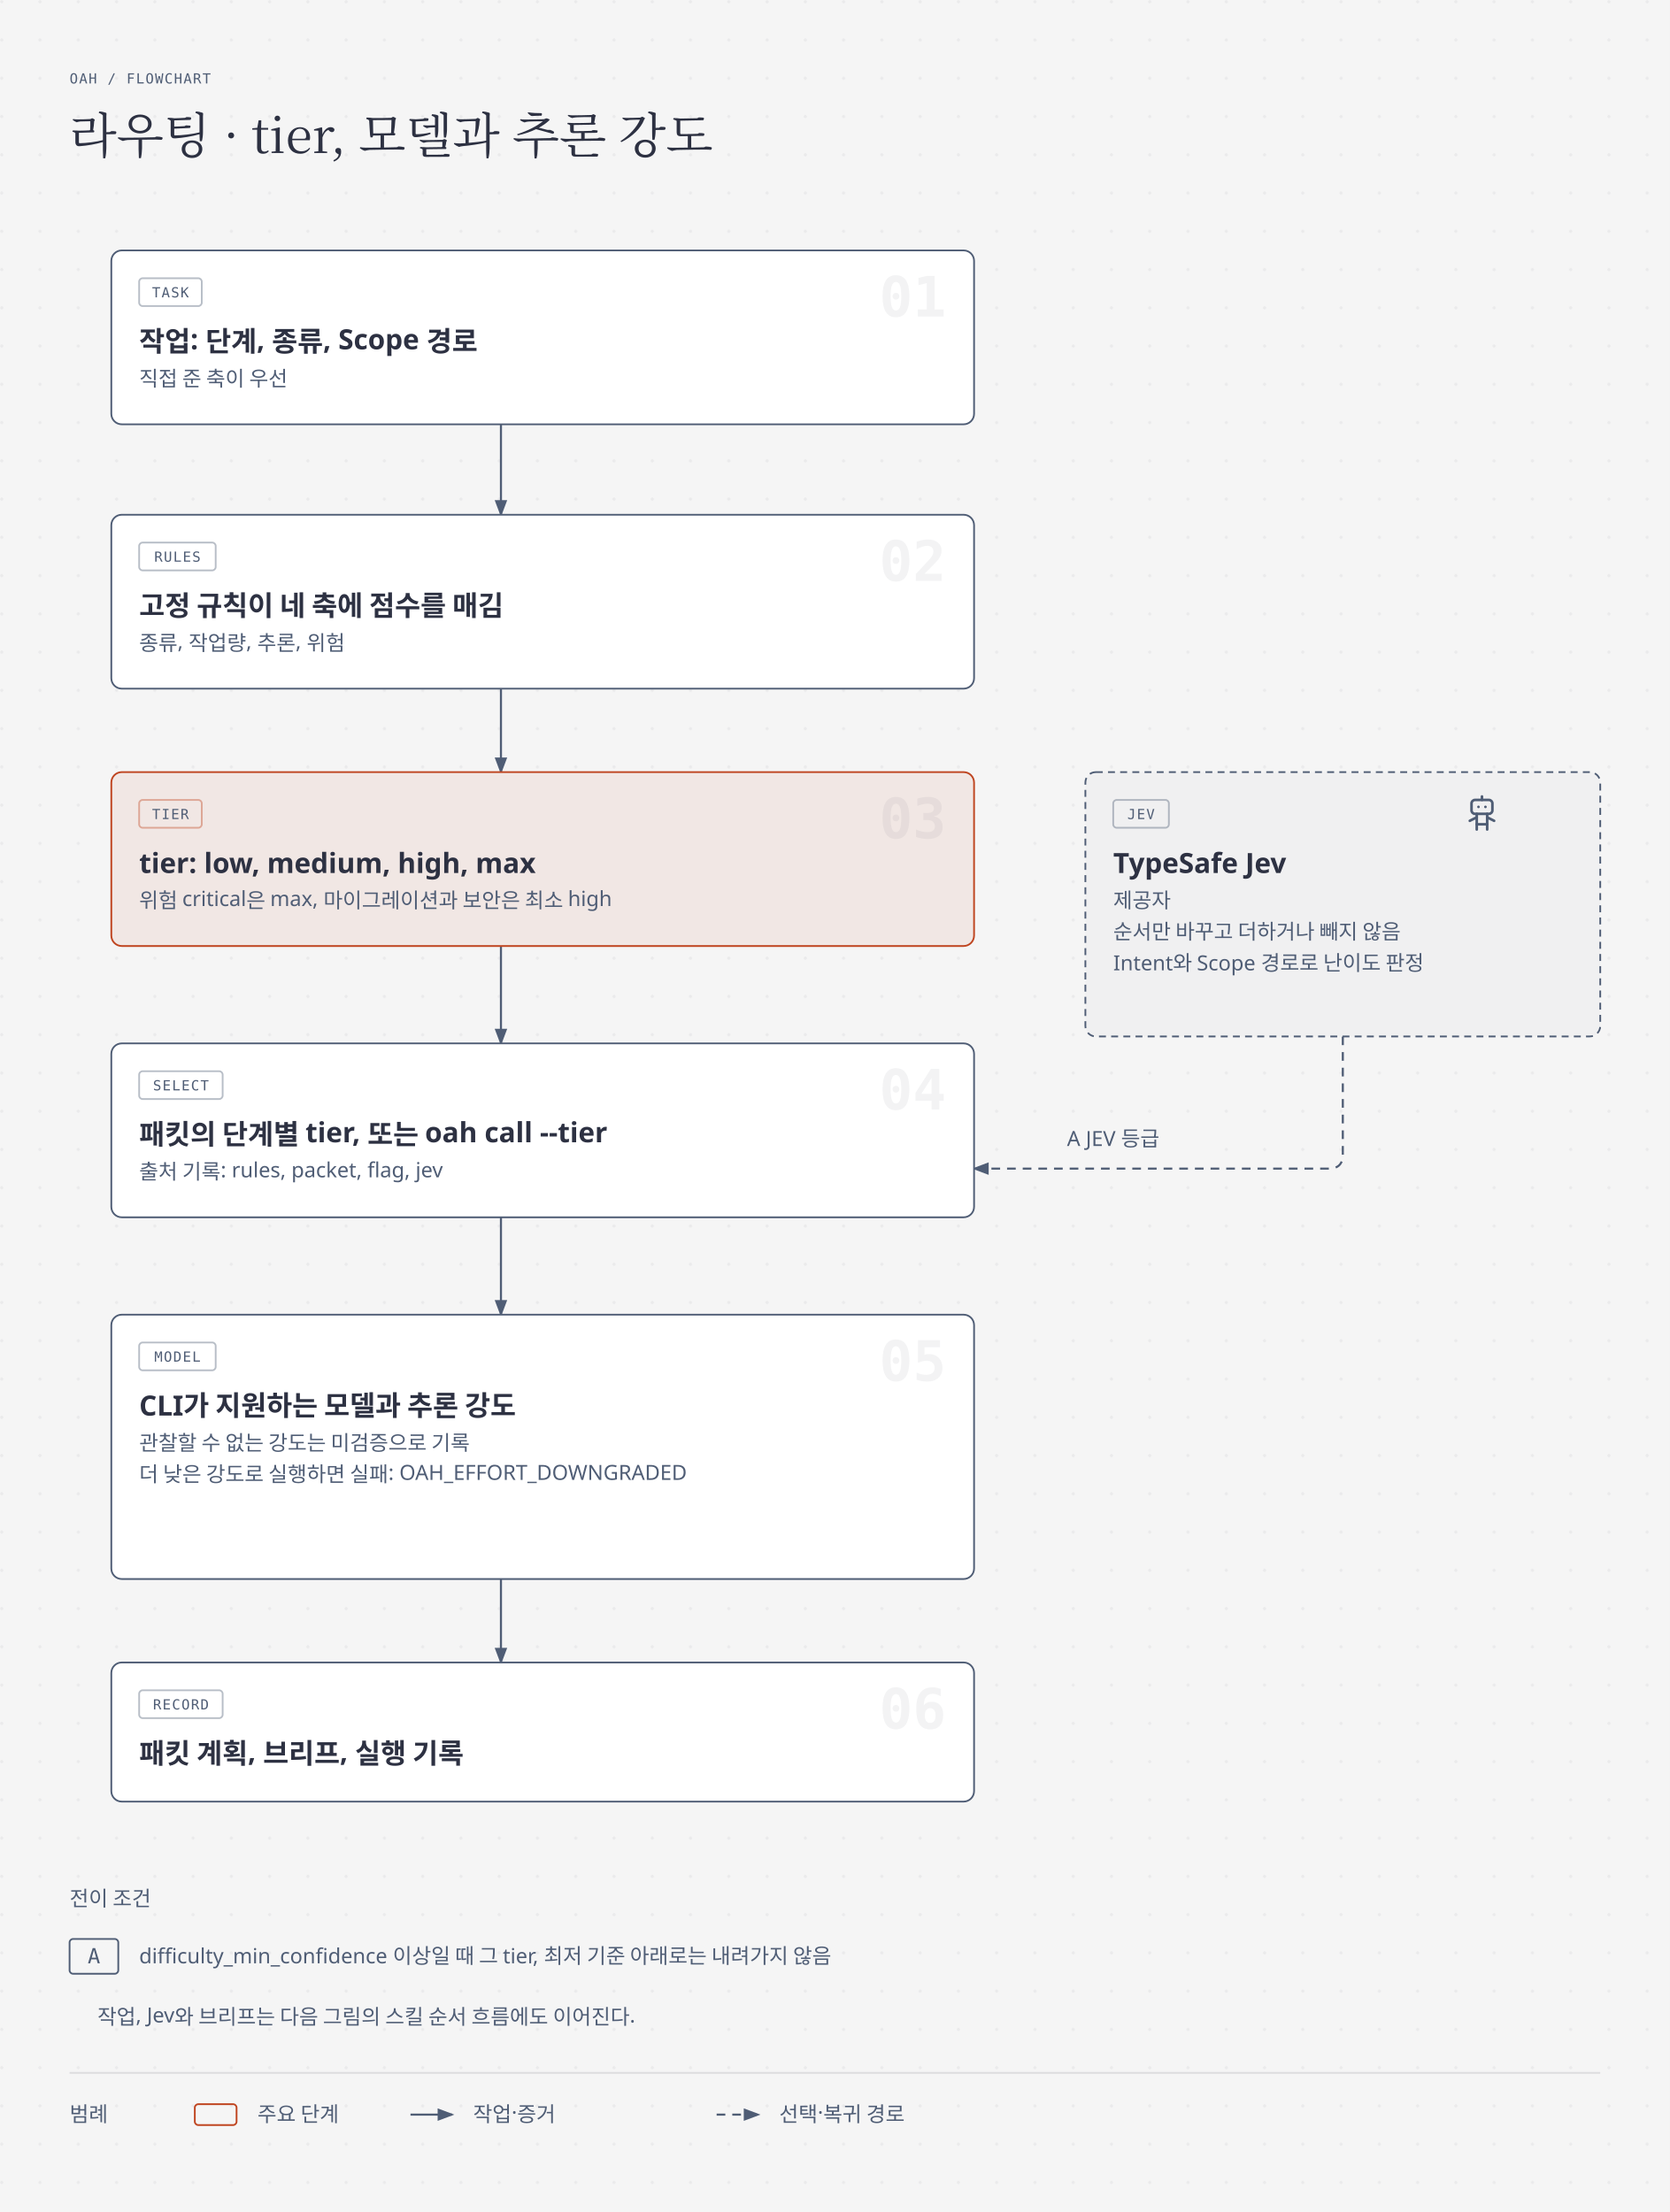
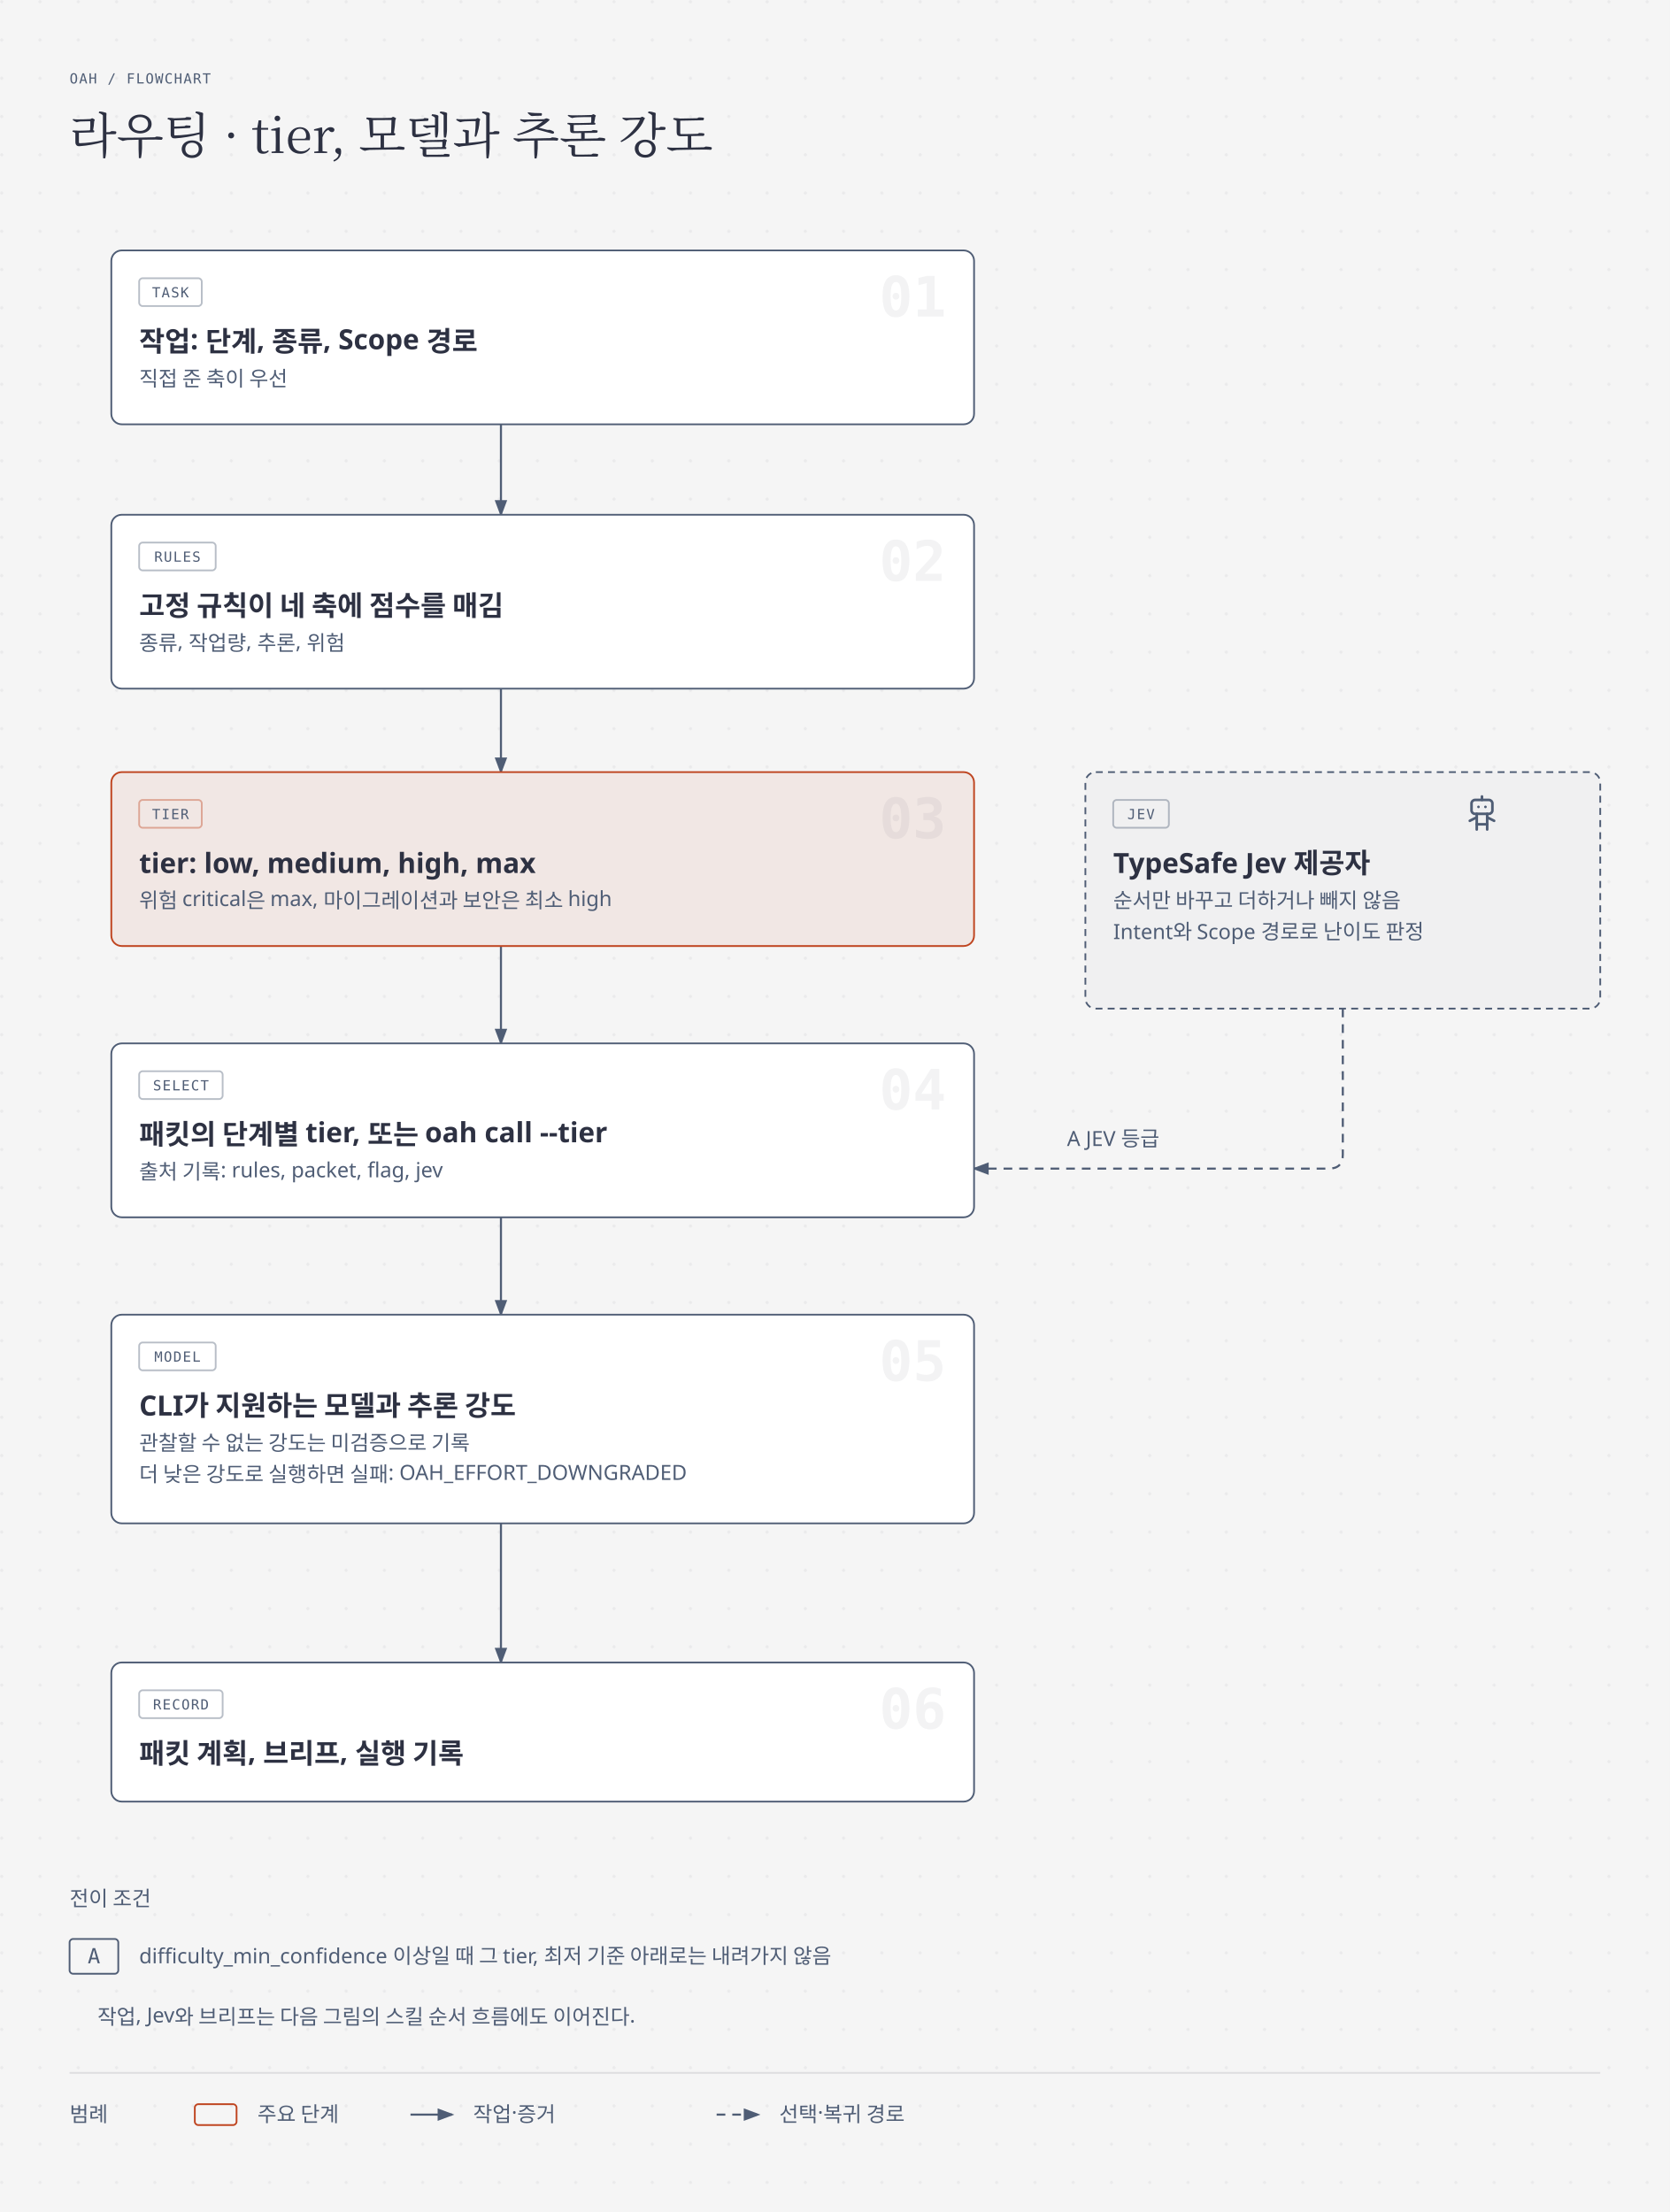
<svg xmlns="http://www.w3.org/2000/svg" viewBox="0 0 960 1272" role="img" aria-labelledby="concepts-routing-rules-ko-light-title concepts-routing-rules-ko-light-desc" data-diagram-type="Flowchart" data-size="fit" id="concepts-routing-rules-ko-light-root">
  <defs>
    <style>#concepts-routing-rules-ko-light-root { font-family: "Geist", "Noto Sans KR", "Apple SD Gothic Neo", "Malgun Gothic", system-ui, sans-serif; color: #2d3142; }
      #concepts-routing-rules-ko-light-root .diagram-container { width: 100%; overflow-x: auto; }
      #concepts-routing-rules-ko-light-root text { font-family: "Geist", "Noto Sans KR", "Apple SD Gothic Neo", "Malgun Gothic", system-ui, sans-serif; fill: #2d3142; }
      #concepts-routing-rules-ko-light-root .title { font-family: "Instrument Serif", "Noto Serif KR", "AppleMyungjo", "Batang", "Noto Serif CJK KR", serif; font-size: 28px; font-weight: 400; }
      #concepts-routing-rules-ko-light-root .node { font-size: 16px; font-weight: 600; }
      #concepts-routing-rules-ko-light-root .sub { font-family: "Geist", "Noto Sans KR", "Apple SD Gothic Neo", "Malgun Gothic", system-ui, sans-serif; font-size: 12px; font-weight: 400; fill: #4f5d75; }
      #concepts-routing-rules-ko-light-root .technical { font-family: "Geist Mono", ui-monospace, "SFMono-Regular", Consolas, monospace; }
      #concepts-routing-rules-ko-light-root .label { font-size: 12px; font-family: "Geist Mono", ui-monospace, "SFMono-Regular", Consolas, monospace; font-weight: 400; fill: #4f5d75; }
      #concepts-routing-rules-ko-light-root .prose { font-size: 12px; font-weight: 400; fill: #4f5d75; }
      #concepts-routing-rules-ko-light-root .zone-label { font-size: 12px; font-family: "Geist", "Noto Sans KR", "Apple SD Gothic Neo", "Malgun Gothic", system-ui, sans-serif; font-weight: 500; fill: #4f5d75; }
      #concepts-routing-rules-ko-light-root .arrow-label { font-size: 12px; font-family: "Geist", "Noto Sans KR", "Apple SD Gothic Neo", "Malgun Gothic", system-ui, sans-serif; font-weight: 500; fill: #4f5d75; }
      #concepts-routing-rules-ko-light-root .tag { font-family: "Geist Mono", ui-monospace, "SFMono-Regular", Consolas, monospace; font-size: 8px; font-weight: 500; letter-spacing: .08em; fill: #4f5d75; }
      #concepts-routing-rules-ko-light-root .ghost { font-family: "Geist Mono", ui-monospace, "SFMono-Regular", Consolas, monospace; font-size: 32px; font-weight: 600; fill: #2d3142; opacity: .06; }
      @media print {
#concepts-routing-rules-ko-light-root .diagram-container { overflow-x: visible; }
}</style>
    <pattern id="concepts-routing-rules-ko-light-dots" width="22" height="22" patternUnits="userSpaceOnUse">
      <circle cx="1" cy="1" r="0.9" fill="#2d3142" fill-opacity=".10" />
    </pattern>
    <marker id="concepts-routing-rules-ko-light-arrow" markerWidth="8" markerHeight="6" refX="7" refY="3" orient="auto">
      <polygon points="0 0, 8 3, 0 6" fill="#4f5d75" />
    </marker>
    <marker id="concepts-routing-rules-ko-light-arrow-accent" markerWidth="8" markerHeight="6" refX="7" refY="3" orient="auto">
      <polygon points="0 0, 8 3, 0 6" fill="#bf4520" />
    </marker>
    <marker id="concepts-routing-rules-ko-light-arrow-link" markerWidth="8" markerHeight="6" refX="7" refY="3" orient="auto">
      <polygon points="0 0, 8 3, 0 6" fill="#2e5aa8" />
    </marker>
  </defs>
  <rect width="960" height="1272" fill="#f5f5f5" />
  <rect width="960" height="1272" fill="url(#concepts-routing-rules-ko-light-dots)" opacity=".55" />
  <text x="40" y="48" class="tag" text-anchor="start">OAH / FLOWCHART</text>
  <text x="40" y="88" class="title" text-anchor="start">라우팅 · tier, 모델과 추론 강도</text>
  <path d="M 288,244 L 288,296" data-edge-id="e1" data-from="task" data-to="score" data-label="" fill="none" stroke="#4f5d75" stroke-width="1.2" marker-end="url(#concepts-routing-rules-ko-light-arrow)" />
  <path d="M 288,396 L 288,444" data-edge-id="e2" data-from="score" data-to="tier" data-label="" fill="none" stroke="#4f5d75" stroke-width="1.2" marker-end="url(#concepts-routing-rules-ko-light-arrow)" />
  <path d="M 288,544 L 288,600" data-edge-id="e3" data-from="tier" data-to="pick" data-label="" fill="none" stroke="#4f5d75" stroke-width="1.2" marker-end="url(#concepts-routing-rules-ko-light-arrow)" />
  <path d="M 288,700 L 288,756" data-edge-id="e4" data-from="pick" data-to="model" data-label="" fill="none" stroke="#4f5d75" stroke-width="1.2" marker-end="url(#concepts-routing-rules-ko-light-arrow)" />
-   <path d="M 288,908 L 288,956" data-edge-id="e5" data-from="model" data-to="brief" data-label="" fill="none" stroke="#4f5d75" stroke-width="1.2" marker-end="url(#concepts-routing-rules-ko-light-arrow)" />
-   <path d="M 772,596 L 772,664 Q 772,672 764,672 L 560,672" data-edge-id="e15" data-from="jev" data-to="pick" data-label="difficulty_min_confidence 이상일 때 그 tier, 최저 기준 아래로는 내려가지 않음" fill="none" stroke="#4f5d75" stroke-width="1.2" stroke-dasharray="5,4" marker-end="url(#concepts-routing-rules-ko-light-arrow)" />
+   <path d="M 288,876 L 288,956" data-edge-id="e5" data-from="model" data-to="brief" data-label="" fill="none" stroke="#4f5d75" stroke-width="1.2" marker-end="url(#concepts-routing-rules-ko-light-arrow)" />
+   <path d="M 772,580 L 772,664 Q 772,672 764,672 L 560,672" data-edge-id="e15" data-from="jev" data-to="pick" data-label="difficulty_min_confidence 이상일 때 그 tier, 최저 기준 아래로는 내려가지 않음" fill="none" stroke="#4f5d75" stroke-width="1.2" stroke-dasharray="5,4" marker-end="url(#concepts-routing-rules-ko-light-arrow)" />
  <rect x="588" y="644" width="104" height="20" rx="2" fill="#f5f5f5" />
  <text x="640" y="659" class="arrow-label" text-anchor="middle">A JEV 등급</text>
  <g data-node-id="task" data-source-label="작업: 단계, 종류, Scope 경로 직접 준 축이 우선">
    <rect x="64" y="144" width="496" height="100" rx="6" fill="#f5f5f5" />
    <rect x="64" y="144" width="496" height="100" rx="6" fill="#ffffff" stroke="#4f5d75" stroke-width="1" />
    <g aria-hidden="true">
      <rect x="80" y="160" width="36" height="16" rx="2" fill="none" stroke="#4f5d75" stroke-width="1" stroke-opacity=".4" />
      <text x="98" y="171" class="tag" text-anchor="middle">TASK</text>
      <text x="544" y="182" class="ghost" text-anchor="end">01</text>
    </g>
    <text x="80" y="202" class="node" text-anchor="start">작업: 단계, 종류, Scope 경로</text>
    <text x="80" y="222" class="sub" text-anchor="start">직접 준 축이 우선</text>
  </g>
  <g data-node-id="score" data-source-label="고정 규칙이 네 축에 점수를 매김 종류, 작업량, 추론, 위험">
    <rect x="64" y="296" width="496" height="100" rx="6" fill="#f5f5f5" />
    <rect x="64" y="296" width="496" height="100" rx="6" fill="#ffffff" stroke="#4f5d75" stroke-width="1" />
    <g aria-hidden="true">
      <rect x="80" y="312" width="44" height="16" rx="2" fill="none" stroke="#4f5d75" stroke-width="1" stroke-opacity=".4" />
      <text x="102" y="323" class="tag" text-anchor="middle">RULES</text>
      <text x="544" y="334" class="ghost" text-anchor="end">02</text>
    </g>
    <text x="80" y="354" class="node" text-anchor="start">고정 규칙이 네 축에 점수를 매김</text>
    <text x="80" y="374" class="sub" text-anchor="start">종류, 작업량, 추론, 위험</text>
  </g>
  <g data-node-id="tier" data-source-label="tier: low, medium, high, max 위험 critical은 max, 마이그레이션과 보안은 최소 high">
    <rect x="64" y="444" width="496" height="100" rx="6" fill="#f5f5f5" />
    <rect x="64" y="444" width="496" height="100" rx="6" fill="#bf4520" stroke="#bf4520" stroke-width="1" fill-opacity=".08" />
    <g aria-hidden="true">
      <rect x="80" y="460" width="36" height="16" rx="2" fill="none" stroke="#bf4520" stroke-width="1" stroke-opacity=".4" />
      <text x="98" y="471" class="tag" text-anchor="middle">TIER</text>
      <text x="544" y="482" class="ghost" text-anchor="end">03</text>
    </g>
    <text x="80" y="502" class="node" text-anchor="start">tier: low, medium, high, max</text>
    <text x="80" y="522" class="sub" text-anchor="start">위험 critical은 max, 마이그레이션과 보안은 최소 high</text>
  </g>
  <g data-node-id="pick" data-source-label="패킷의 단계별 tier, 또는 oah call --tier 출처 기록: rules, packet, flag, jev">
    <rect x="64" y="600" width="496" height="100" rx="6" fill="#f5f5f5" />
    <rect x="64" y="600" width="496" height="100" rx="6" fill="#ffffff" stroke="#4f5d75" stroke-width="1" />
    <g aria-hidden="true">
      <rect x="80" y="616" width="48" height="16" rx="2" fill="none" stroke="#4f5d75" stroke-width="1" stroke-opacity=".4" />
      <text x="104" y="627" class="tag" text-anchor="middle">SELECT</text>
      <text x="544" y="638" class="ghost" text-anchor="end">04</text>
    </g>
    <text x="80" y="658" class="node" text-anchor="start">패킷의 단계별 tier, 또는 oah call --tier</text>
    <text x="80" y="678" class="sub" text-anchor="start">출처 기록: rules, packet, flag, jev</text>
  </g>
  <g data-node-id="model" data-source-label="CLI가 지원하는 모델과 추론 강도 관찰할 수 없는 강도는 미검증으로 기록 더 낮은 강도로 실행하면 실패: OAH_EFFORT_DOWNGRADED">
-     <rect x="64" y="756" width="496" height="152" rx="6" fill="#f5f5f5" />
-     <rect x="64" y="756" width="496" height="152" rx="6" fill="#ffffff" stroke="#4f5d75" stroke-width="1" />
+     <rect x="64" y="756" width="496" height="120" rx="6" fill="#f5f5f5" />
+     <rect x="64" y="756" width="496" height="120" rx="6" fill="#ffffff" stroke="#4f5d75" stroke-width="1" />
    <g aria-hidden="true">
      <rect x="80" y="772" width="44" height="16" rx="2" fill="none" stroke="#4f5d75" stroke-width="1" stroke-opacity=".4" />
      <text x="102" y="783" class="tag" text-anchor="middle">MODEL</text>
      <text x="544" y="794" class="ghost" text-anchor="end">05</text>
    </g>
    <text x="80" y="814" class="node" text-anchor="start">CLI가 지원하는 모델과 추론 강도</text>
    <text x="80" y="834" class="sub" text-anchor="start">관찰할 수 없는 강도는 미검증으로 기록</text>
    <text x="80" y="852" class="sub" text-anchor="start">더 낮은 강도로 실행하면 실패: OAH_EFFORT_DOWNGRADED</text>
  </g>
  <g data-node-id="brief" data-source-label="패킷 계획, 브리프, 실행 기록">
    <rect x="64" y="956" width="496" height="80" rx="6" fill="#f5f5f5" />
    <rect x="64" y="956" width="496" height="80" rx="6" fill="#ffffff" stroke="#4f5d75" stroke-width="1" />
    <g aria-hidden="true">
      <rect x="80" y="972" width="48" height="16" rx="2" fill="none" stroke="#4f5d75" stroke-width="1" stroke-opacity=".4" />
      <text x="104" y="983" class="tag" text-anchor="middle">RECORD</text>
      <text x="544" y="994" class="ghost" text-anchor="end">06</text>
    </g>
    <text x="80" y="1014" class="node" text-anchor="start">패킷 계획, 브리프, 실행 기록</text>
  </g>
  <g data-node-id="jev" data-source-label="TypeSafe Jev 제공자 순서만 바꾸고 더하거나 빼지 않음 Intent와 Scope 경로로 난이도 판정">
-     <rect x="624" y="444" width="296" height="152" rx="6" fill="#f5f5f5" />
-     <rect x="624" y="444" width="296" height="152" rx="6" fill="#2d3142" stroke="#4f5d75" stroke-width="1" fill-opacity=".02" stroke-dasharray="4,3" />
+     <rect x="624" y="444" width="296" height="136" rx="6" fill="#f5f5f5" />
+     <rect x="624" y="444" width="296" height="136" rx="6" fill="#2d3142" stroke="#4f5d75" stroke-width="1" fill-opacity=".02" stroke-dasharray="4,3" />
    <g aria-hidden="true">
      <rect x="640" y="460" width="32" height="16" rx="2" fill="none" stroke="#4f5d75" stroke-width="1" stroke-opacity=".4" />
      <text x="656" y="471" class="tag" text-anchor="middle">JEV</text>
      <g transform="translate(840,456)" color="#4f5d75">
        <g fill="none" stroke="currentColor" stroke-width="1.5" stroke-linecap="round" stroke-linejoin="round">
          <path d="M6 6a2 2 0 0 1 2 -2h8a2 2 0 0 1 2 2v4a2 2 0 0 1 -2 2h-8a2 2 0 0 1 -2 -2l0 -4" />
          <path d="M12 2v2" />
          <path d="M9 12v9" />
          <path d="M15 12v9" />
          <path d="M5 16l4 -2" />
          <path d="M15 14l4 2" />
          <path d="M9 18h6" />
          <path d="M10 8v.01" />
          <path d="M14 8v.01" />
        </g>
      </g>
    </g>
-     <text x="640" y="502" class="node" text-anchor="start">TypeSafe Jev</text>
-     <text x="640" y="522" class="sub" text-anchor="start">제공자</text>
-     <text x="640" y="540" class="sub" text-anchor="start">순서만 바꾸고 더하거나 빼지 않음</text>
-     <text x="640" y="558" class="sub" text-anchor="start">Intent와 Scope 경로로 난이도 판정</text>
+     <text x="640" text-anchor="start" y="502" class="node">TypeSafe Jev 제공자</text>
+     <text x="640" text-anchor="start" y="522" class="sub">순서만 바꾸고 더하거나 빼지 않음</text>
+     <text x="640" text-anchor="start" y="540" class="sub">Intent와 Scope 경로로 난이도 판정</text>
  </g>
  <text x="40" y="1096" class="zone-label" text-anchor="start">전이 조건</text>
  <rect x="40" y="1115" width="28" height="20" rx="2" fill="#f5f5f5" stroke="#4f5d75" stroke-width="1" />
  <text x="54" y="1129" class="label" text-anchor="middle">A</text>
  <text x="80" y="1129" class="prose" text-anchor="start">difficulty_min_confidence 이상일 때 그 tier, 최저 기준 아래로는 내려가지 않음</text>
  <text x="56" y="1164" class="prose" text-anchor="start">작업, Jev와 브리프는 다음 그림의 스킬 순서 흐름에도 이어진다.</text>
  <line x1="40" y1="1192" x2="920" y2="1192" stroke="#2d3142" stroke-opacity=".12" />
  <text x="40" y="1220" class="zone-label" text-anchor="start">범례</text>
  <rect x="112" y="1210" width="24" height="12" rx="2" fill="none" stroke="#bf4520" stroke-width="1" />
  <text x="148" y="1220" class="prose" text-anchor="start">주요 단계</text>
  <path d="M 236,1216 h 24" fill="none" stroke="#4f5d75" stroke-width="1.2" marker-end="url(#concepts-routing-rules-ko-light-arrow)" />
  <text x="272" y="1220" class="prose" text-anchor="start">작업·증거</text>
  <path d="M 412,1216 h 24" fill="none" stroke="#4f5d75" stroke-width="1.2" stroke-dasharray="5,4" marker-end="url(#concepts-routing-rules-ko-light-arrow)" />
  <text x="448" y="1220" class="prose" text-anchor="start">선택·복귀 경로</text>
</svg>
